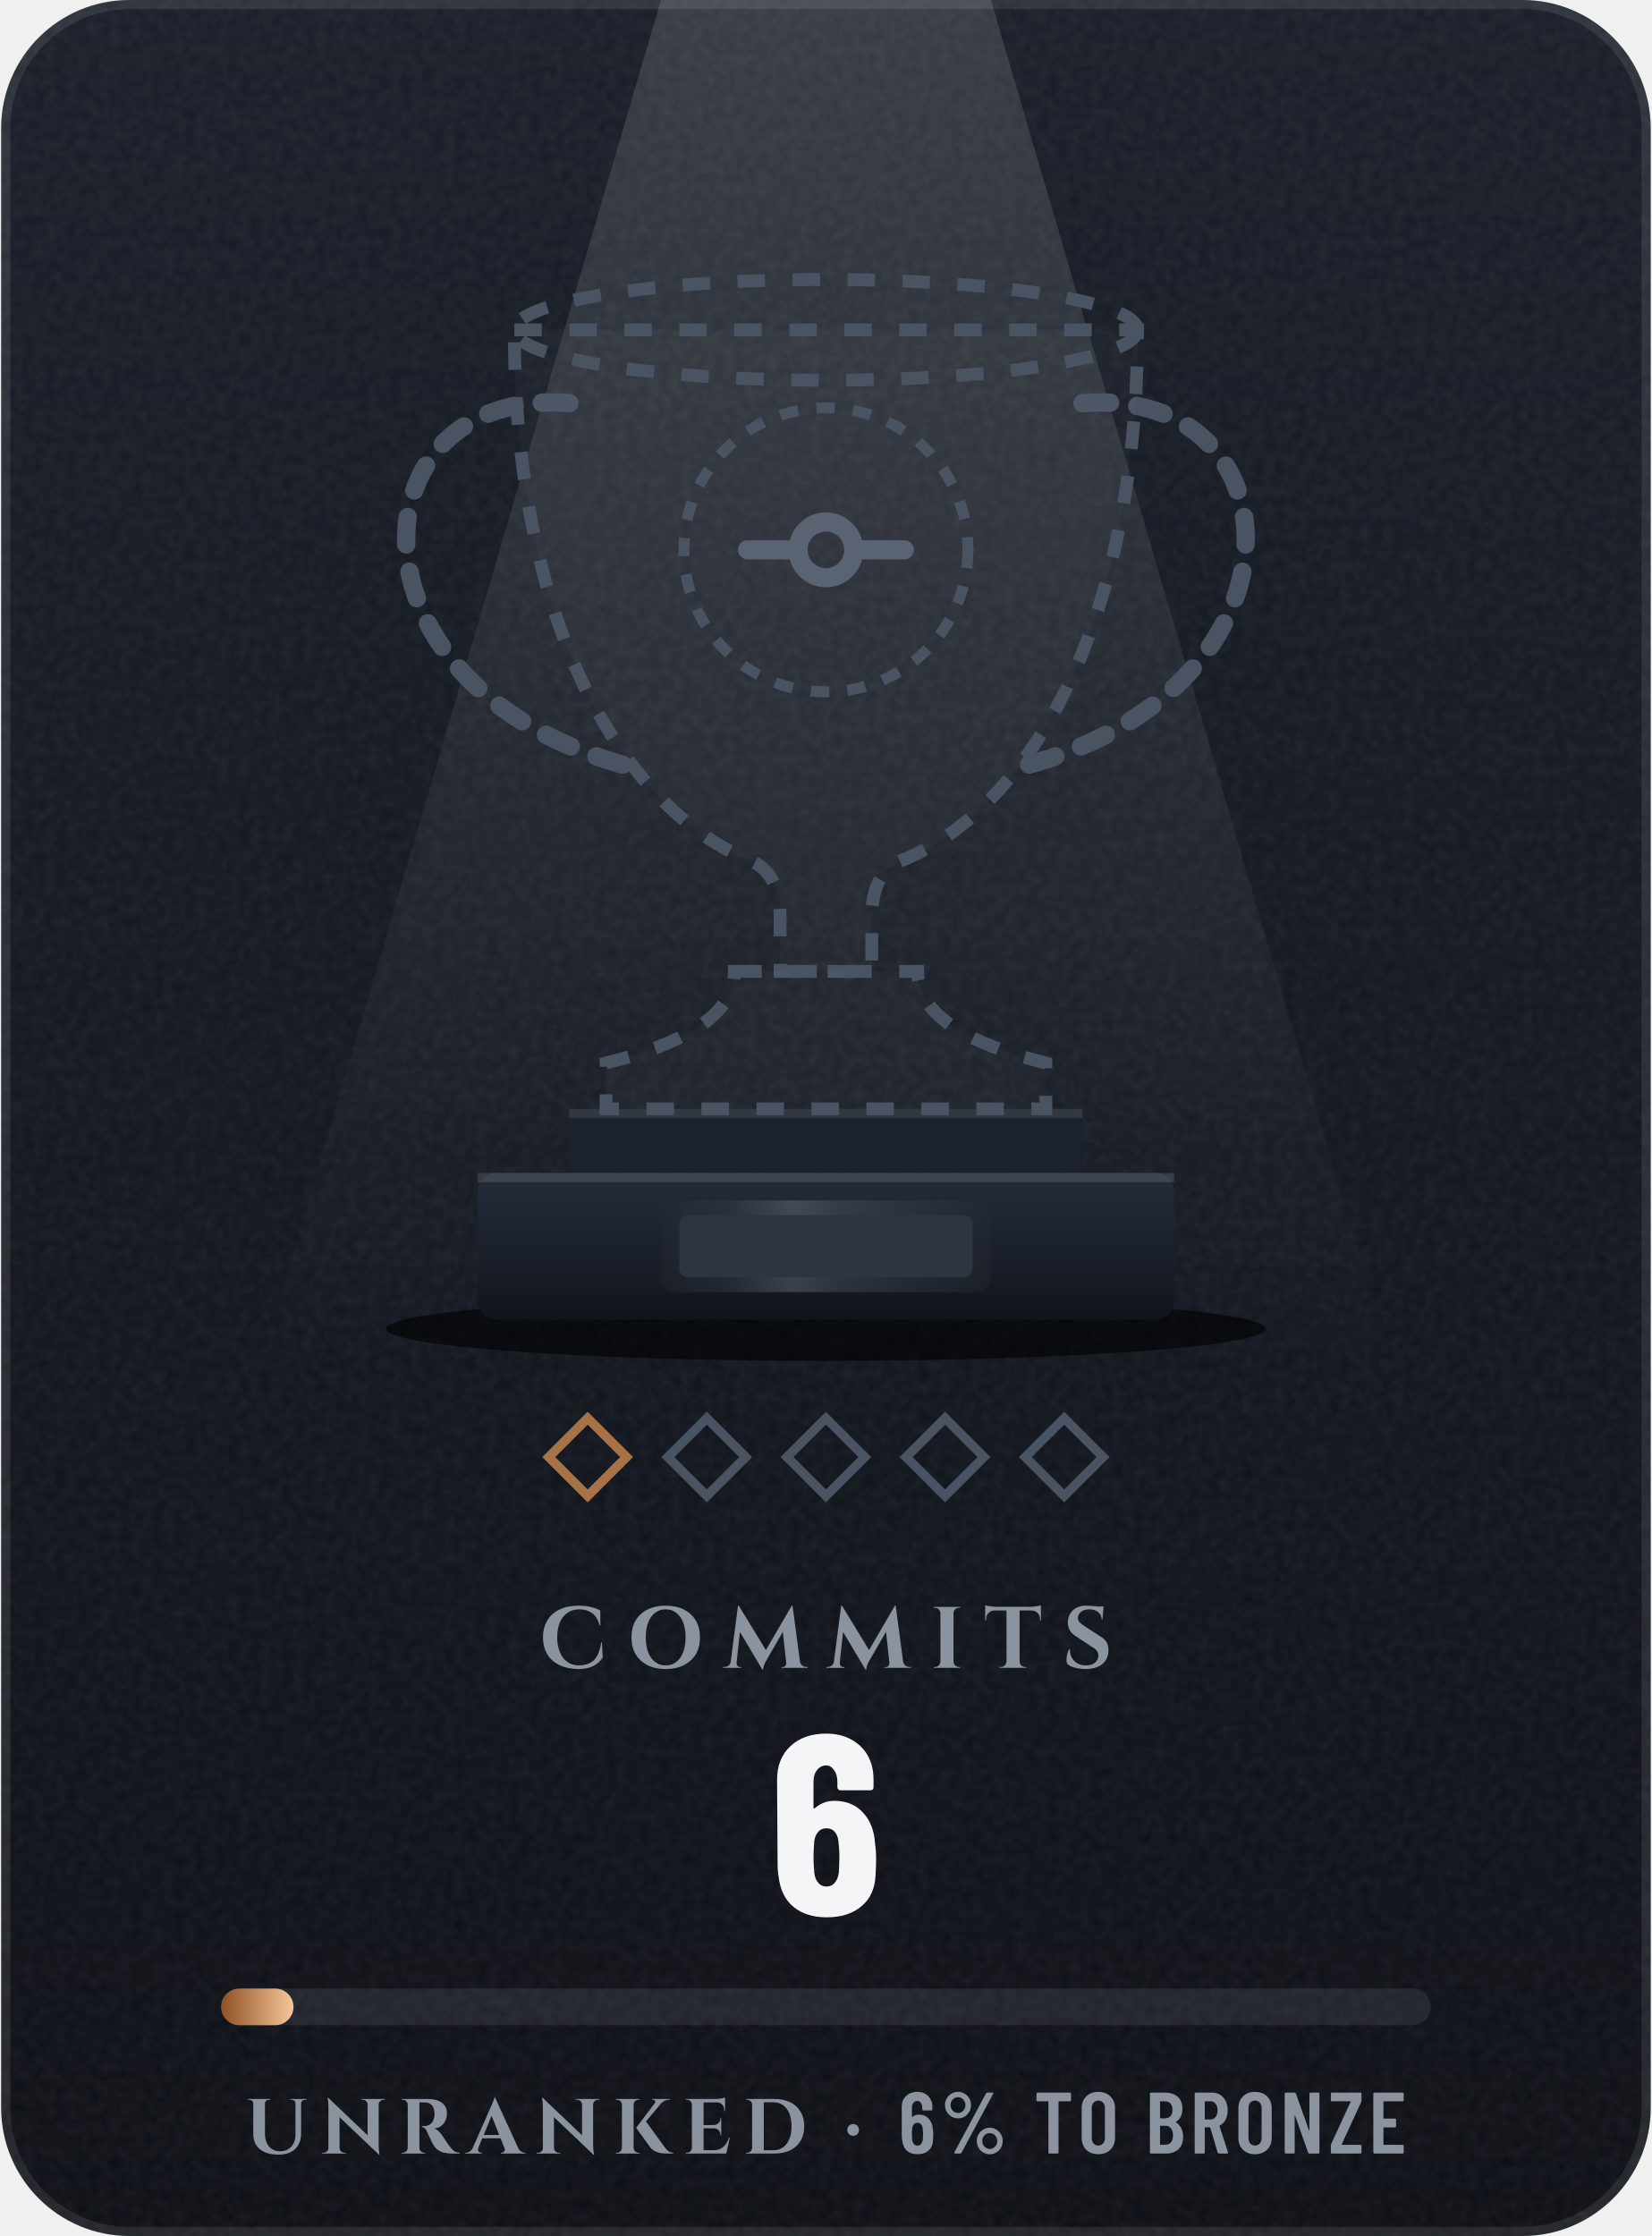
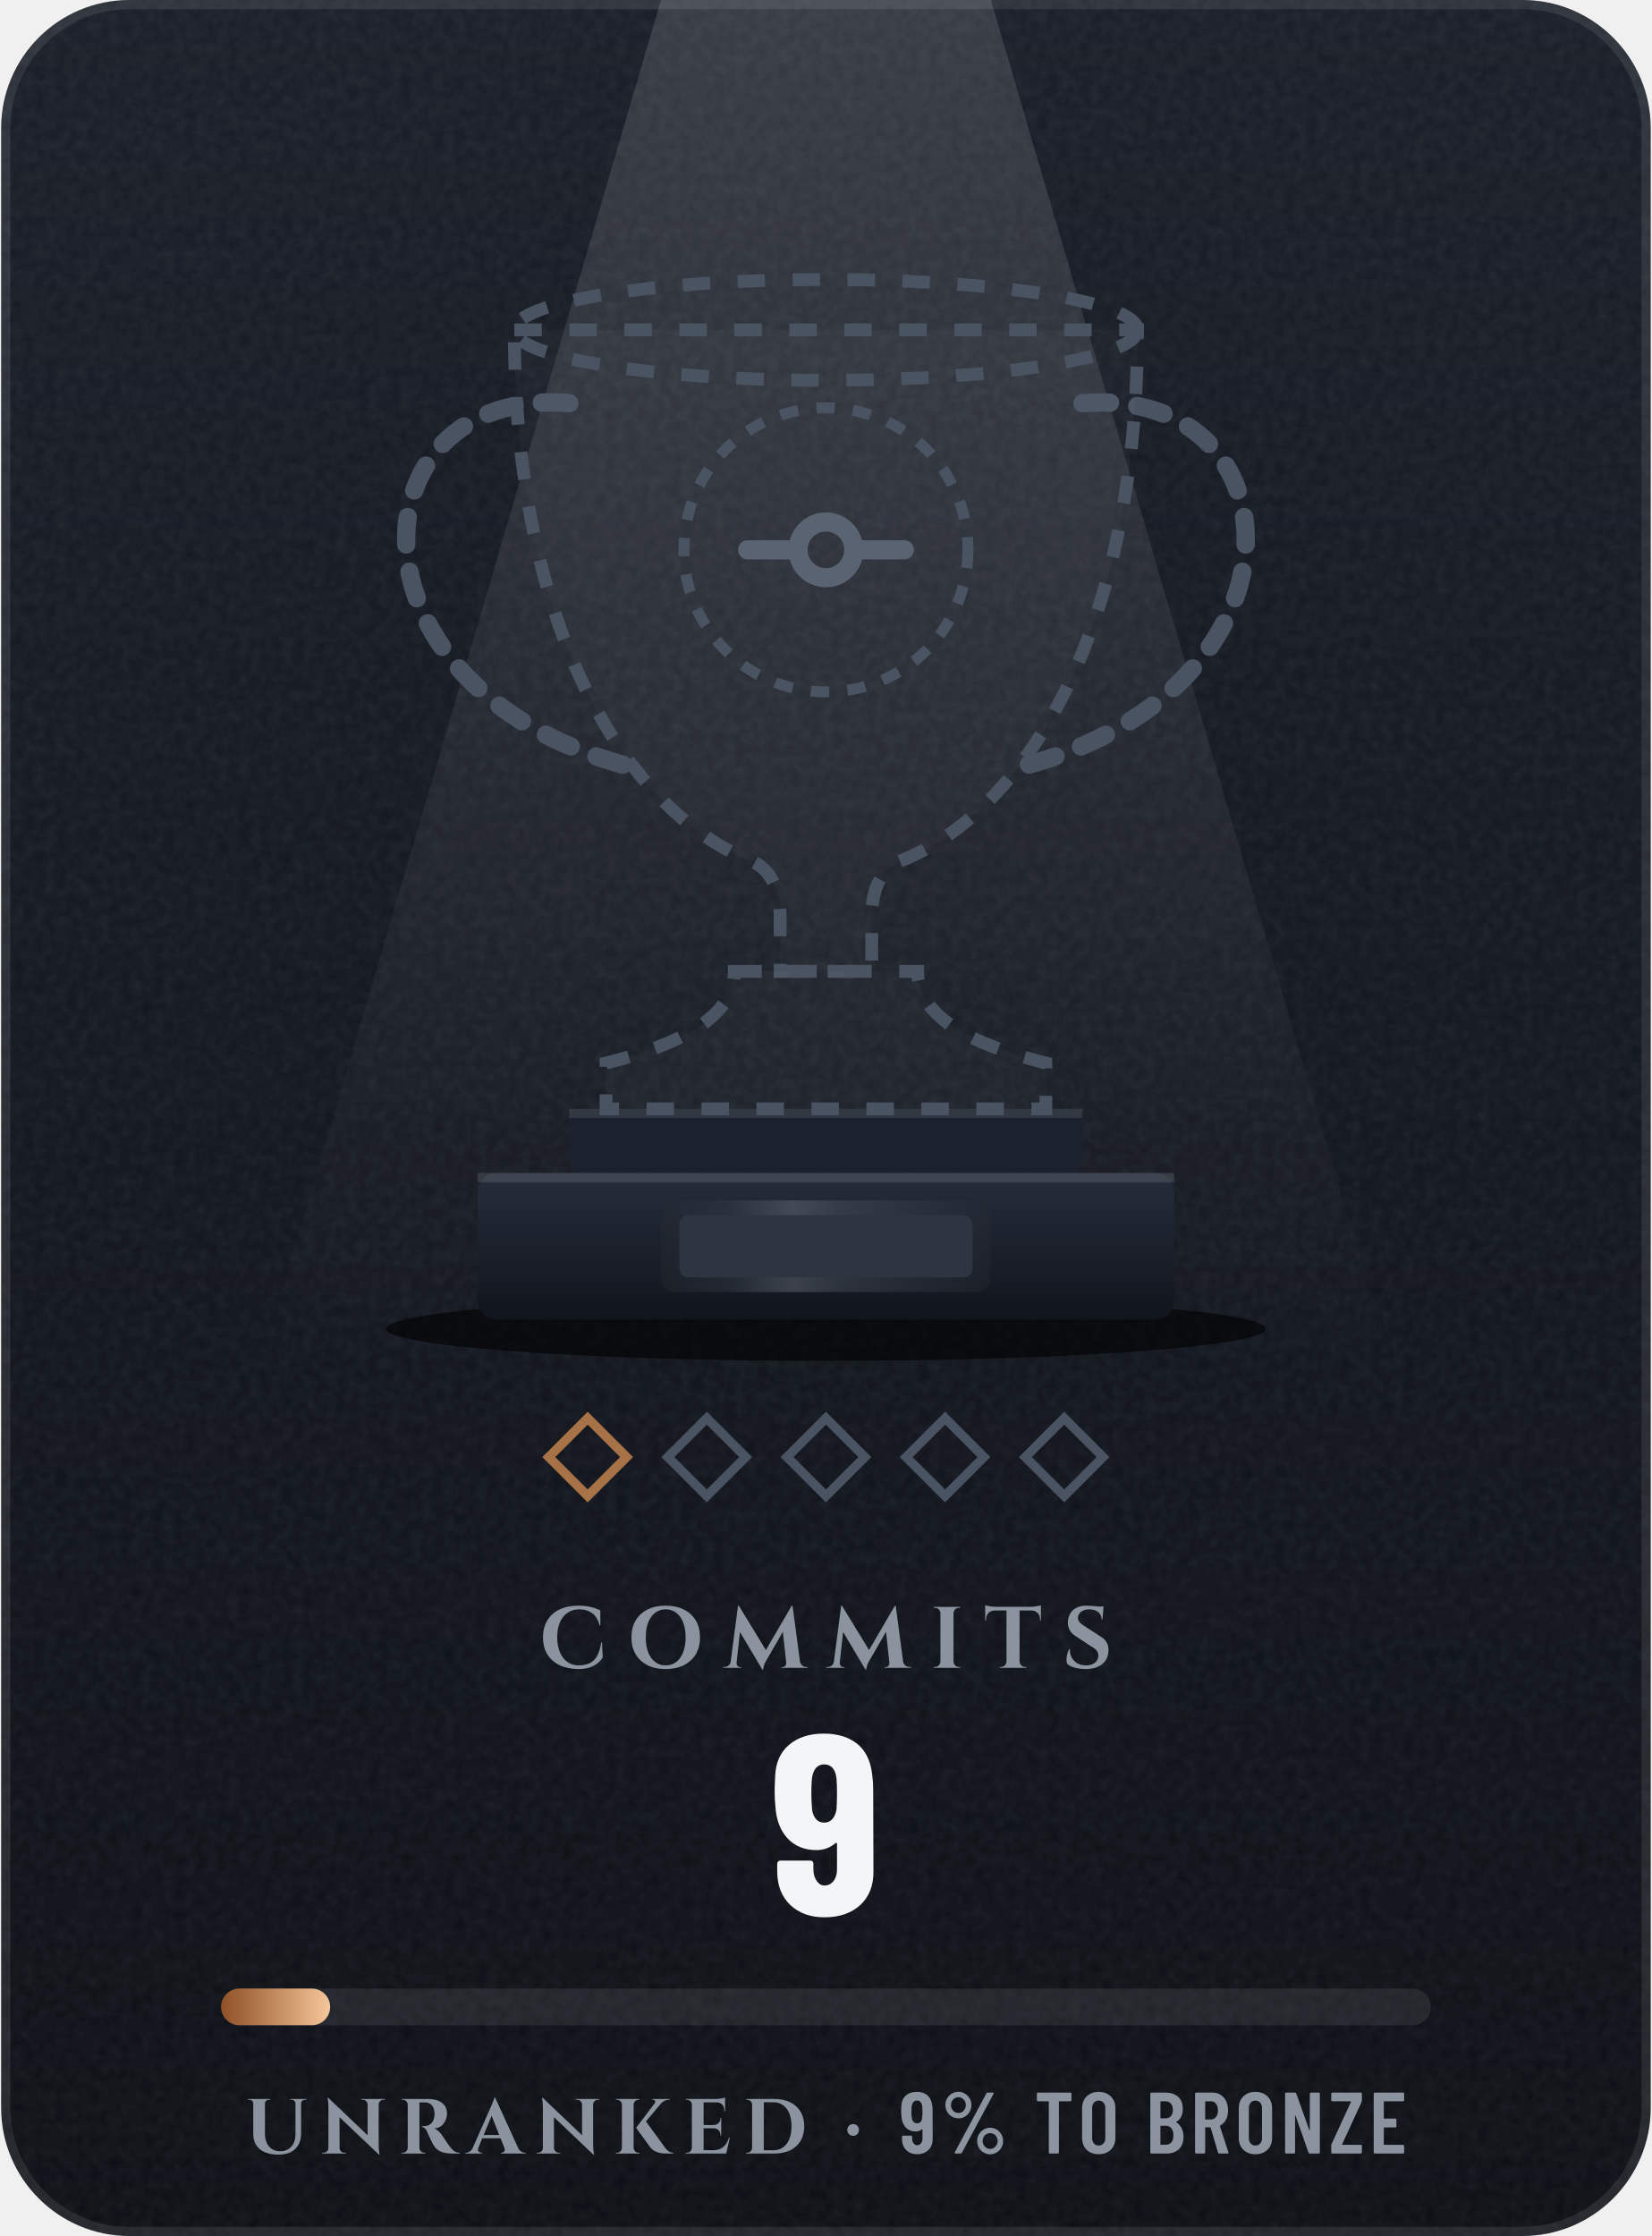
- <svg xmlns="http://www.w3.org/2000/svg" width="164" height="222" viewBox="0 0 180 244" role="img" aria-label="Commits trophy: Unranked, 6, 6% to Bronze">
+ <svg xmlns="http://www.w3.org/2000/svg" width="164" height="222" viewBox="0 0 180 244" role="img" aria-label="Commits trophy: Unranked, 9, 9% to Bronze">
  <defs>
    <linearGradient id="bg" x1="0" y1="0" x2="0" y2="1">
      <stop offset="0" stop-color="#171C26" />
      <stop offset="1" stop-color="#0A0D13" />
    </linearGradient>
    <clipPath id="card">
      <rect width="180" height="244" rx="14" />
    </clipPath>
    <filter id="grain" x="0" y="0" width="100%" height="100%">
      <feTurbulence type="fractalNoise" baseFrequency=".85" numOctaves="2" stitchTiles="stitch" />
      <feColorMatrix values="0 0 0 0 1 0 0 0 0 1 0 0 0 0 1 0 0 0 .07 0" />
    </filter>
    <radialGradient id="glow" cx=".5" cy=".5" r=".5">
      <stop offset="0" stop-color="#5A626D" stop-opacity="0" />
      <stop offset="1" stop-color="#5A626D" stop-opacity="0" />
    </radialGradient>
    <linearGradient id="mh" x1="0" y1="0" x2="1" y2="0">
      <stop offset="0" stop-color="#252A32" />
      <stop offset="0.2" stop-color="#3A414B" />
      <stop offset="0.4" stop-color="#838B96" />
      <stop offset="0.54" stop-color="#5A626D" />
      <stop offset="0.78" stop-color="#3A414B" />
      <stop offset="1" stop-color="#252A32" />
    </linearGradient>
    <linearGradient id="md" x1="0" y1="0" x2="1" y2="1">
      <stop offset="0" stop-color="#252A32" />
      <stop offset="0.2" stop-color="#3A414B" />
      <stop offset="0.4" stop-color="#838B96" />
      <stop offset="0.54" stop-color="#5A626D" />
      <stop offset="0.78" stop-color="#3A414B" />
      <stop offset="1" stop-color="#252A32" />
    </linearGradient>
    <linearGradient id="mdr" x1="1" y1="1" x2="0" y2="0">
      <stop offset="0" stop-color="#252A32" />
      <stop offset="0.2" stop-color="#3A414B" />
      <stop offset="0.4" stop-color="#838B96" />
      <stop offset="0.54" stop-color="#5A626D" />
      <stop offset="0.78" stop-color="#3A414B" />
      <stop offset="1" stop-color="#252A32" />
    </linearGradient>
    <linearGradient id="dia" x1="0" y1="0" x2="1" y2="0">
      <stop offset="0" stop-color="#6CCBFF" />
      <stop offset=".5" stop-color="#C4B2FF" />
      <stop offset="1" stop-color="#F29BDD" />
    </linearGradient>
    <linearGradient id="pb" x1="0" y1="0" x2="1" y2="0">
      <stop offset="0" stop-color="#8F5125" />
      <stop offset="1" stop-color="#F5C69A" />
    </linearGradient>
    <linearGradient id="shg" x1="0" y1="0" x2="1" y2="0">
      <stop offset="0" stop-color="#FFFFFF" stop-opacity="0" />
      <stop offset=".5" stop-color="#FFFFFF" stop-opacity=".6" />
      <stop offset="1" stop-color="#FFFFFF" stop-opacity="0" />
    </linearGradient>
    <linearGradient id="mu" gradientUnits="userSpaceOnUse" x1="38" y1="0" x2="142" y2="0">
      <stop offset="0" stop-color="#252A32" />
      <stop offset="0.2" stop-color="#3A414B" />
      <stop offset="0.4" stop-color="#838B96" />
      <stop offset="0.54" stop-color="#5A626D" />
      <stop offset="0.78" stop-color="#3A414B" />
      <stop offset="1" stop-color="#252A32" />
    </linearGradient>
    <linearGradient id="cone" x1="0" y1="0" x2="0" y2="1">
      <stop offset="0" stop-color="#FFFFFF" stop-opacity=".13" />
      <stop offset="1" stop-color="#FFFFFF" stop-opacity="0" />
    </linearGradient>
    <linearGradient id="rim" x1="0" y1="0" x2="0" y2="1">
      <stop offset="0" stop-color="#181B20" />
      <stop offset="1" stop-color="#3A414B" />
    </linearGradient>
    <linearGradient id="pl" x1="0" y1="0" x2="0" y2="1">
      <stop offset="0" stop-color="#262D3A" />
      <stop offset="1" stop-color="#10141C" />
    </linearGradient>
    <radialGradient id="en" cx=".4" cy=".35" r=".75">
      <stop offset="0" stop-color="#60C898" />
      <stop offset=".6" stop-color="#2BB675" />
      <stop offset="1" stop-color="#135235" />
    </radialGradient>
    <clipPath id="cup">
      <path d="M56 36H124C124 70 111 89 98 94C96 95 95 97 95 100V106H85V100C85 97 84 95 82 94C69 89 56 70 56 36Z" />
      <path d="M80 106H100C100 111 106 114 114 116V121H66V116C74 114 80 111 80 106Z" />
    </clipPath>
  </defs>
  <g clip-path="url(#card)">
    <rect width="180" height="244" fill="url(#bg)" />
    <rect width="180" height="244" filter="url(#grain)" />
  </g>
  <rect x=".5" y=".5" width="179" height="243" rx="13.5" fill="none" stroke="#FFFFFF" stroke-opacity=".09" />
  <path d="M72 0H108L152 150H28Z" fill="url(#cone)" />
  <circle cx="90" cy="72" r="64" fill="url(#glow)" />
  <ellipse cx="90" cy="145" rx="48" ry="3.5" fill="#000000" fill-opacity=".6" />
  <rect x="62" y="121" width="56" height="7" rx="1.5" fill="#1C222D" />
  <rect x="62" y="121" width="56" height="1" fill="#FFFFFF" fill-opacity=".1" />
  <rect x="52" y="128" width="76" height="16" rx="2" fill="url(#pl)" />
  <rect x="52" y="128" width="76" height="1" fill="#FFFFFF" fill-opacity=".12" />
  <rect x="72" y="131" width="36" height="10" rx="1.5" fill="url(#mh)" opacity="0.35" />
  <rect x="74" y="132.6" width="32" height="6.8" rx="1" fill="#2E3440" />
  <path d="M62 44C38 42 36 76 70 84M118 44C142 42 144 76 110 84" fill="none" stroke="#4A5361" stroke-width="2" stroke-dasharray="3 3" stroke-linecap="round" />
  <path d="M56 36H124C124 70 111 89 98 94C96 95 95 97 95 100V106H85V100C85 97 84 95 82 94C69 89 56 70 56 36Z" fill="#FFFFFF" fill-opacity=".025" stroke="#4A5361" stroke-width="1.4" stroke-dasharray="3 3" />
  <path d="M80 106H100C100 111 106 114 114 116V121H66V116C74 114 80 111 80 106Z" fill="#FFFFFF" fill-opacity=".025" stroke="#4A5361" stroke-width="1.4" stroke-dasharray="3 3" />
  <ellipse cx="90" cy="36" rx="34" ry="5.5" fill="none" stroke="#4A5361" stroke-width="1.4" stroke-dasharray="3 3" />
  <circle cx="90" cy="60" r="15.5" fill="none" stroke="#4A5361" stroke-width="1.2" stroke-dasharray="2 2" />
  <g transform="translate(78.6 48.6) scale(0.95)" fill="none" stroke="#5A6371" stroke-width="2.2" stroke-linecap="round" stroke-linejoin="round">
    <circle cx="12" cy="12" r="3.2" />
    <path d="M3 12h5.8M15.2 12H21" />
  </g>
  <rect x="-3" y="-3" width="6" height="6" transform="translate(64 159) rotate(45)" fill="none" stroke="#CC8850" stroke-opacity=".8" />
  <rect x="-3" y="-3" width="6" height="6" transform="translate(77 159) rotate(45)" fill="none" stroke="#4A5361" stroke-opacity="1" />
  <rect x="-3" y="-3" width="6" height="6" transform="translate(90 159) rotate(45)" fill="none" stroke="#4A5361" stroke-opacity="1" />
  <rect x="-3" y="-3" width="6" height="6" transform="translate(103 159) rotate(45)" fill="none" stroke="#4A5361" stroke-opacity="1" />
  <rect x="-3" y="-3" width="6" height="6" transform="translate(116 159) rotate(45)" fill="none" stroke="#4A5361" stroke-opacity="1" />
  <g transform="translate(58.7 182) scale(0.0095 -0.0095)" fill="#8B949E">
    <use href="#s67" x="0" />
    <use href="#s79" x="1012" />
    <use href="#s77" x="2122" />
    <use href="#s77" x="3307" />
    <use href="#s73" x="4491" />
    <use href="#s84" x="5110" />
    <use href="#s83" x="6008" />
  </g>
-   <g transform="translate(83.8 209) scale(0.028 -0.028)" fill="#F3F5F7">
-     <use href="#n54" x="0" />
+   <g transform="translate(83.9 209) scale(0.028 -0.028)" fill="#F3F5F7">
+     <use href="#n57" x="0" />
  </g>
  <rect x="24" y="217" width="132" height="4" rx="2" fill="#FFFFFF" fill-opacity=".08" />
-   <rect x="24" y="217" width="7.9" height="4" rx="2" fill="url(#pb)" />
+   <rect x="24" y="217" width="11.9" height="4" rx="2" fill="url(#pb)" />
  <g transform="translate(26.6 235) scale(0.0085 -0.0085)" fill="#8B949E">
    <use href="#s85" x="0" />
    <use href="#s78" x="962" />
    <use href="#s82" x="1968" />
    <use href="#s65" x="2857" />
    <use href="#s78" x="3715" />
    <use href="#s75" x="4721" />
    <use href="#s69" x="5619" />
    <use href="#s68" x="6392" />
  </g>
  <g transform="translate(92 235) scale(0.009 -0.009)" fill="#8B949E">
    <use href="#m183" x="0" />
  </g>
-   <g transform="translate(97.9 235) scale(0.0095 -0.0095)" fill="#8B949E">
-     <use href="#m54" x="0" />
-     <use href="#m37" x="482" />
-     <use href="#m84" x="1559" />
-     <use href="#m79" x="2064" />
-     <use href="#m66" x="2836" />
-     <use href="#m82" x="3350" />
-     <use href="#m79" x="3864" />
-     <use href="#m78" x="4384" />
-     <use href="#m90" x="4943" />
-     <use href="#m69" x="5402" />
+   <g transform="translate(98 235) scale(0.0095 -0.0095)" fill="#8B949E">
+     <use href="#m57" x="0" />
+     <use href="#m37" x="476" />
+     <use href="#m84" x="1553" />
+     <use href="#m79" x="2058" />
+     <use href="#m66" x="2830" />
+     <use href="#m82" x="3344" />
+     <use href="#m79" x="3858" />
+     <use href="#m78" x="4378" />
+     <use href="#m90" x="4937" />
+     <use href="#m69" x="5396" />
  </g>
  <defs>
    <path id="m37" d="M54 557Q54 598 74 633Q94 668 128 688Q163 709 204 709Q244 709 278 688Q313 668 333 633Q353 598 353 557Q353 515 333 480Q313 445 279 424Q245 404 204 404Q163 404 128 424Q94 445 74 480Q54 515 54 557ZM162 14 526 692Q530 700 541 700H599Q606 700 608 696Q610 692 607 686L243 8Q239 0 228 0H170Q163 0 161 4Q159 8 162 14ZM289 557Q289 594 264 620Q239 647 204 647Q168 647 143 621Q118 595 118 557Q118 519 143 492Q168 466 204 466Q240 466 264 492Q289 519 289 557ZM419 144Q419 185 439 220Q459 255 493 276Q527 296 568 296Q609 296 643 276Q677 255 697 220Q717 185 717 144Q717 102 697 67Q677 32 643 12Q609 -9 568 -9Q527 -9 493 12Q459 32 439 67Q419 102 419 144ZM654 144Q654 182 629 208Q604 234 568 234Q532 234 507 208Q482 182 482 144Q482 106 507 80Q532 53 568 53Q604 53 629 80Q654 106 654 144Z" />
-     <path id="m54" d="M401 216Q401 193 399 151Q394 75 346 34Q299 -8 221 -8Q147 -8 101 30Q55 69 46 144Q40 171 40 207L39 532Q39 613 88 660Q138 708 219 708Q295 708 343 660Q391 612 391 532V507Q391 502 388 498Q384 495 379 495H287Q282 495 278 498Q275 502 275 507V526Q275 560 258 582Q242 605 219 605Q191 605 174 583Q156 561 156 526V423Q156 420 158 419Q160 418 162 420Q191 447 234 447Q303 447 346 403Q389 359 396 286Q401 253 401 216ZM284 224Q284 250 279 295Q267 353 220 353Q196 353 180 338Q165 322 160 292Q156 257 156 224Q156 195 159 157Q164 125 180 108Q195 91 220 91Q245 91 260 109Q276 127 281 160Q284 196 284 224Z" />
+     <path id="m57" d="M384 168Q384 87 334 40Q285 -8 204 -8Q128 -8 80 40Q32 88 32 168V193Q32 198 36 202Q39 205 44 205H136Q141 205 144 202Q148 198 148 193V174Q148 140 164 118Q181 95 204 95Q232 95 250 117Q267 139 267 174V276Q267 279 265 280Q263 281 261 279Q232 253 189 253Q120 253 77 297Q34 341 27 414Q22 447 22 484Q22 518 25 549Q29 625 76 666Q124 708 203 708Q276 708 322 670Q368 631 378 556Q383 526 383 493ZM267 476Q267 506 264 543Q253 609 204 609Q179 609 163 591Q147 573 142 540Q140 516 140 476Q140 439 145 405Q150 377 166 362Q181 347 204 347Q228 347 244 362Q259 378 263 408Q267 443 267 476Z" />
    <path id="m66" d="M242 0H66Q61 0 58 4Q54 7 54 12V688Q54 693 58 696Q61 700 66 700H224Q319 700 373 652Q427 604 427 512Q427 409 354 365Q349 362 352 359Q391 334 413 292Q435 250 435 192Q435 100 382 50Q328 0 242 0ZM170 595V409Q170 404 175 404H226Q267 404 290 429Q313 454 313 500Q313 548 290 574Q267 600 226 600H175Q170 600 170 595ZM319 208Q319 260 296 290Q273 319 233 319H175Q170 319 170 314V106Q170 101 175 101H233Q273 101 296 129Q319 157 319 208Z" />
    <path id="m69" d="M391 600H175Q170 600 170 595V406Q170 401 175 401H303Q308 401 312 398Q315 394 315 389V312Q315 307 312 304Q308 300 303 300H175Q170 300 170 295V105Q170 100 175 100H391Q396 100 400 96Q403 93 403 88V12Q403 7 400 4Q396 0 391 0H66Q61 0 58 4Q54 7 54 12V688Q54 693 58 696Q61 700 66 700H391Q396 700 400 696Q403 693 403 688V612Q403 607 400 604Q396 600 391 600Z" />
    <path id="m78" d="M350 700H441Q446 700 450 696Q453 693 453 688V12Q453 7 450 4Q446 0 441 0H336Q326 0 323 10L174 434Q173 437 170 436Q168 436 168 433L169 12Q169 7 166 4Q162 0 157 0H66Q61 0 58 4Q54 7 54 12V688Q54 693 58 696Q61 700 66 700H169Q179 700 182 690L332 269Q333 266 336 266Q338 267 338 270V688Q338 693 342 696Q345 700 350 700Z" />
    <path id="m79" d="M42 182V518Q42 604 94 656Q147 708 233 708Q319 708 372 656Q425 604 425 518V182Q425 96 372 44Q319 -8 233 -8Q147 -8 94 44Q42 96 42 182ZM309 177V523Q309 561 288 584Q267 608 233 608Q199 608 178 584Q158 561 158 523V177Q158 139 178 116Q199 92 233 92Q267 92 288 116Q309 139 309 177Z" />
    <path id="m82" d="M318 10 233 297Q231 301 228 301H175Q170 301 170 296V12Q170 7 166 4Q163 0 158 0H66Q61 0 58 4Q54 7 54 12V688Q54 693 58 696Q61 700 66 700H254Q307 700 348 674Q388 649 410 602Q433 556 433 496Q433 434 409 389Q385 344 342 321Q338 320 339 315L437 14Q438 12 438 9Q438 0 427 0H331Q321 0 318 10ZM170 595V396Q170 391 175 391H236Q272 391 294 419Q317 447 317 495Q317 543 294 572Q272 600 236 600H175Q170 600 170 595Z" />
    <path id="m84" d="M425 688V612Q425 607 422 604Q418 600 413 600H286Q281 600 281 595V12Q281 7 278 4Q274 0 269 0H177Q172 0 168 4Q165 7 165 12V595Q165 600 160 600H40Q35 600 32 604Q28 607 28 612V688Q28 693 32 696Q35 700 40 700H413Q418 700 422 696Q425 693 425 688Z" />
    <path id="m90" d="M25 12V92Q25 100 28 107L252 594Q253 596 252 598Q251 600 249 600H37Q32 600 28 604Q25 607 25 612V688Q25 693 28 696Q32 700 37 700H365Q370 700 374 696Q377 693 377 688V608Q377 601 374 593L150 106Q149 104 150 102Q151 100 153 100H365Q370 100 374 96Q377 93 377 88V12Q377 7 374 4Q370 0 365 0H37Q32 0 28 4Q25 7 25 12Z" />
    <path id="m183" d="M37 286Q37 317 57 337Q77 357 108 357Q139 357 158 337Q178 317 178 286Q178 255 158 235Q138 215 108 215Q77 215 57 235Q37 255 37 286Z" />
-     <path id="n54" d="M417 218Q417 196 415 158Q412 79 361 36Q310 -8 225 -8Q145 -8 96 32Q46 72 37 151Q33 172 33 206L31 529Q31 611 84 660Q136 708 223 708Q304 708 356 659Q407 610 407 529V499Q407 494 404 490Q400 487 395 487H278Q273 487 270 490Q266 494 266 499V521Q266 548 253 566Q240 584 223 584Q201 584 187 566Q173 549 173 521V420Q173 417 175 416Q177 416 179 418Q212 446 254 446Q324 446 366 400Q409 354 413 277Q417 253 417 218ZM274 228Q274 255 270 290Q267 313 255 326Q243 339 224 339Q204 339 192 326Q179 312 176 288Q173 249 173 228Q173 204 176 166Q179 140 192 126Q204 112 224 112Q244 112 256 127Q269 142 272 169Q274 217 274 228Z" />
+     <path id="n57" d="M212 -8Q130 -8 79 40Q28 89 28 171V201Q28 206 32 210Q35 213 40 213H157Q162 213 166 210Q169 206 169 201V179Q169 152 182 134Q194 116 212 116Q234 116 248 134Q261 151 261 179V279Q261 282 259 282Q257 283 255 281Q223 254 181 254Q111 254 68 300Q26 346 21 423Q18 450 18 482Q18 504 20 542Q23 621 74 664Q125 708 210 708Q290 708 340 668Q389 628 398 549Q402 517 402 494L403 171Q404 89 352 40Q299 -8 212 -8ZM261 472Q261 509 259 534Q256 560 244 574Q231 588 211 588Q191 588 178 573Q166 558 163 531Q161 507 161 472Q161 449 164 410Q168 387 180 374Q192 361 211 361Q230 361 242 374Q255 388 259 412Q261 438 261 472Z" />
    <path id="s65" d="M354 720 656 60Q671 36 690 25Q714 10 737 10H745V0H427V10H436Q456 10 471 26Q486 43 474 73L425 196H190L138 69Q132 52 136 39Q141 25 153 18Q165 10 177 10H186V0H-28V10H-19Q4 10 29 25Q48 36 62 60L296 589Q299 595 306 612Q314 628 322 649Q331 670 338 690Q345 709 345 720ZM208 238H408L310 484Z" />
    <path id="s67" d="M722 292 731 120Q709 83 672 53Q635 23 580 4Q525 -14 450 -14Q328 -13 236 30Q145 74 95 155Q45 236 45 351Q45 463 94 544Q143 626 234 670Q326 714 453 714Q533 714 596 698Q660 682 703 659L704 488H695Q668 587 607 630Q546 672 464 672Q384 672 327 633Q270 594 239 523Q208 452 208 353Q208 254 238 182Q267 110 322 70Q376 30 450 28Q527 28 580 53Q633 78 666 136Q698 194 714 292Z" />
    <path id="s68" d="M405 700Q523 700 609 658Q695 615 742 536Q788 458 788 350Q788 242 742 164Q695 85 609 42Q523 0 405 0H42V10H55Q81 10 100 28Q118 47 119 73V627Q119 653 100 672Q81 690 55 690H43L42 700ZM269 658V42H393Q465 42 517 80Q569 117 597 186Q625 255 625 350Q625 445 597 514Q569 583 517 620Q465 658 393 658Z" />
    <path id="s69" d="M606 205 560 0H42V10H55Q81 10 100 28Q118 47 119 73V627Q118 653 100 672Q81 690 55 690H42V700H423Q445 700 470 703Q494 706 515 710Q536 714 545 718V543H535V555Q535 601 508 629Q484 653 447 657H269V366H401Q438 367 462 392Q486 416 486 453V460H496V230H486V238Q486 275 462 299Q438 323 401 324H269V43H400Q450 43 488 62Q526 82 553 118Q580 155 596 205Z" />
    <path id="s73" d="M119 73V627Q118 653 100 672Q81 690 55 690H42V700H346V690H333Q307 690 288 672Q270 653 269 627V73Q270 47 288 28Q307 10 333 10H346V0H42V10H55Q81 10 100 28Q118 47 119 73Z" />
    <path id="s75" d="M119 73V627Q118 653 100 672Q81 690 55 690H42V700H346V690H333Q307 690 288 672Q270 653 269 627V73Q270 47 288 28Q307 10 333 10H346V0H42V10H55Q81 10 100 28Q118 47 119 73ZM734 700V691H730Q697 691 669 678Q645 666 627 650L427 412L675 72Q698 42 722 26Q746 11 777 10V0H695Q684 0 658 1Q633 2 601 9Q569 16 536 34Q504 51 480 83Q475 90 460 110Q445 130 425 158Q405 186 384 216Q362 245 343 271Q324 297 313 314L301 330L540 646Q551 662 543 676Q535 691 515 691H505V700Z" />
    <path id="s77" d="M780 714H789L875 68Q881 42 900 27Q921 10 947 10H963V0H663V9H678Q695 9 706 22Q717 36 717 52V55L678 414L491 90L481 73Q471 55 462 30Q452 5 452 -20H442L185 412L146 55V52Q146 36 158 22Q169 9 185 9H200V0H-9V10H7Q34 10 55 27Q73 40 78 64L163 714H172L483 204Z" />
    <path id="s78" d="M108 715 613 234V629Q612 655 594 672Q577 690 551 690H532V700H835V690H817Q792 690 774 672Q756 655 755 629V114Q755 77 758 48Q761 18 764 2L767 -14H758L252 467L253 71Q253 46 271 28Q289 10 314 10H333V0H30V10H49Q74 10 92 28Q110 46 110 71V590Q110 646 104 681L98 715Z" />
    <path id="s79" d="M442 714Q562 714 650 670Q739 625 788 544Q836 463 836 350Q836 238 788 156Q739 75 650 30Q562 -14 442 -14Q322 -14 234 30Q145 75 97 156Q49 237 49 350Q49 462 97 544Q145 625 234 670Q322 714 442 714ZM442 28Q513 28 564 68Q615 107 643 179Q671 251 671 350Q671 449 643 521Q615 593 564 632Q513 672 442 672Q372 672 320 632Q269 593 241 521Q213 449 213 350Q213 251 241 179Q269 107 320 68Q372 28 442 28Z" />
    <path id="s82" d="M122 73V627Q121 653 102 672Q84 690 58 690H45V700H388Q433 700 476 690Q519 680 552 658Q586 636 606 600Q626 564 626 511Q626 469 608 428Q591 386 555 356Q519 327 462 321Q494 311 520 285Q547 259 564 233Q565 231 576 215Q586 199 602 176Q617 152 634 128Q651 104 665 86Q687 59 705 42Q723 26 743 18Q763 11 789 10V0H691Q637 0 593 10Q549 19 515 42Q481 65 456 104Q448 116 438 134Q429 153 419 174Q409 195 400 214Q390 234 383 250Q376 266 373 275Q360 307 342 323Q325 339 305 342V352H336Q363 352 388 363Q414 374 434 399Q454 424 462 468Q464 477 466 489Q467 501 466 516Q463 588 430 622Q397 655 348 656Q334 657 318 656Q301 656 288 656H272V73Q272 47 291 28Q310 10 336 10H348V0H45V10H58Q84 10 102 28Q121 47 122 73Z" />
    <path id="s83" d="M277 714Q297 714 326 712Q356 710 388 707Q399 705 409 704H476L475 692Q475 692 475 692L463 557H453Q453 609 414 640Q376 672 312 672Q254 672 218 644Q183 616 181 576Q180 546 200 524Q220 502 251 483L442 359Q488 333 512 291Q535 249 532 193Q527 95 457 40Q387 -14 267 -14Q223 -14 182 -6Q140 1 108 14Q76 28 57 47Q49 69 50 100Q51 131 60 163Q68 195 81 216H90Q86 165 108 122Q131 78 174 52Q218 27 278 28Q344 29 380 62Q416 94 416 140Q416 171 398 196Q379 221 337 244L162 360Q109 390 85 437Q61 484 66 539Q71 591 97 630Q123 670 168 692Q214 714 277 714Z" />
    <path id="s84" d="M654 719V544L644 545V556Q644 603 616 630Q589 658 542 659H409V73Q410 47 428 28Q447 10 473 10H486V0H182V10H195Q221 10 240 28Q258 47 259 73V659H125Q79 658 52 630Q24 603 24 556V545L14 544V719Q24 715 44 711Q65 707 90 704Q115 701 136 701H532Q554 701 578 704Q603 707 624 711Q645 715 654 719Z" />
    <path id="s85" d="M326 700V690H310Q288 690 272 676Q257 662 257 640V260Q257 189 280 137Q304 85 348 57Q391 29 451 29Q512 29 556 56Q601 82 625 131Q649 180 649 247V640Q649 662 634 676Q618 690 596 690H580V700H790V690H774Q752 690 736 676Q721 662 721 640V253Q721 171 686 111Q652 51 588 18Q523 -14 432 -14Q326 -14 253 18Q180 51 144 110Q107 170 107 252V640Q107 662 92 676Q76 690 54 690H38V700Z" />
  </defs>
</svg>
